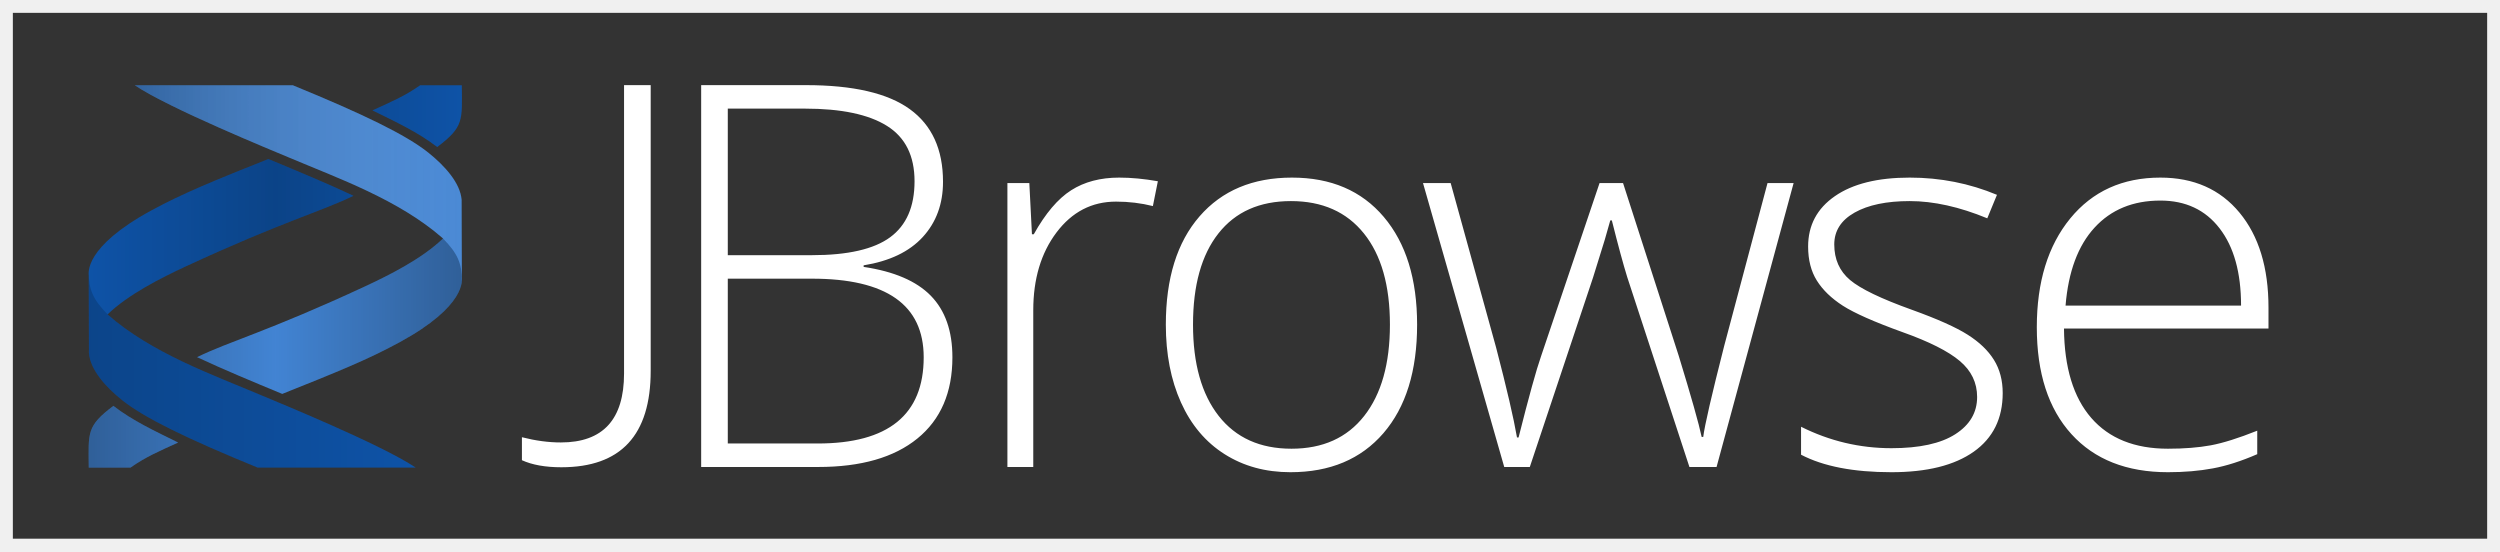
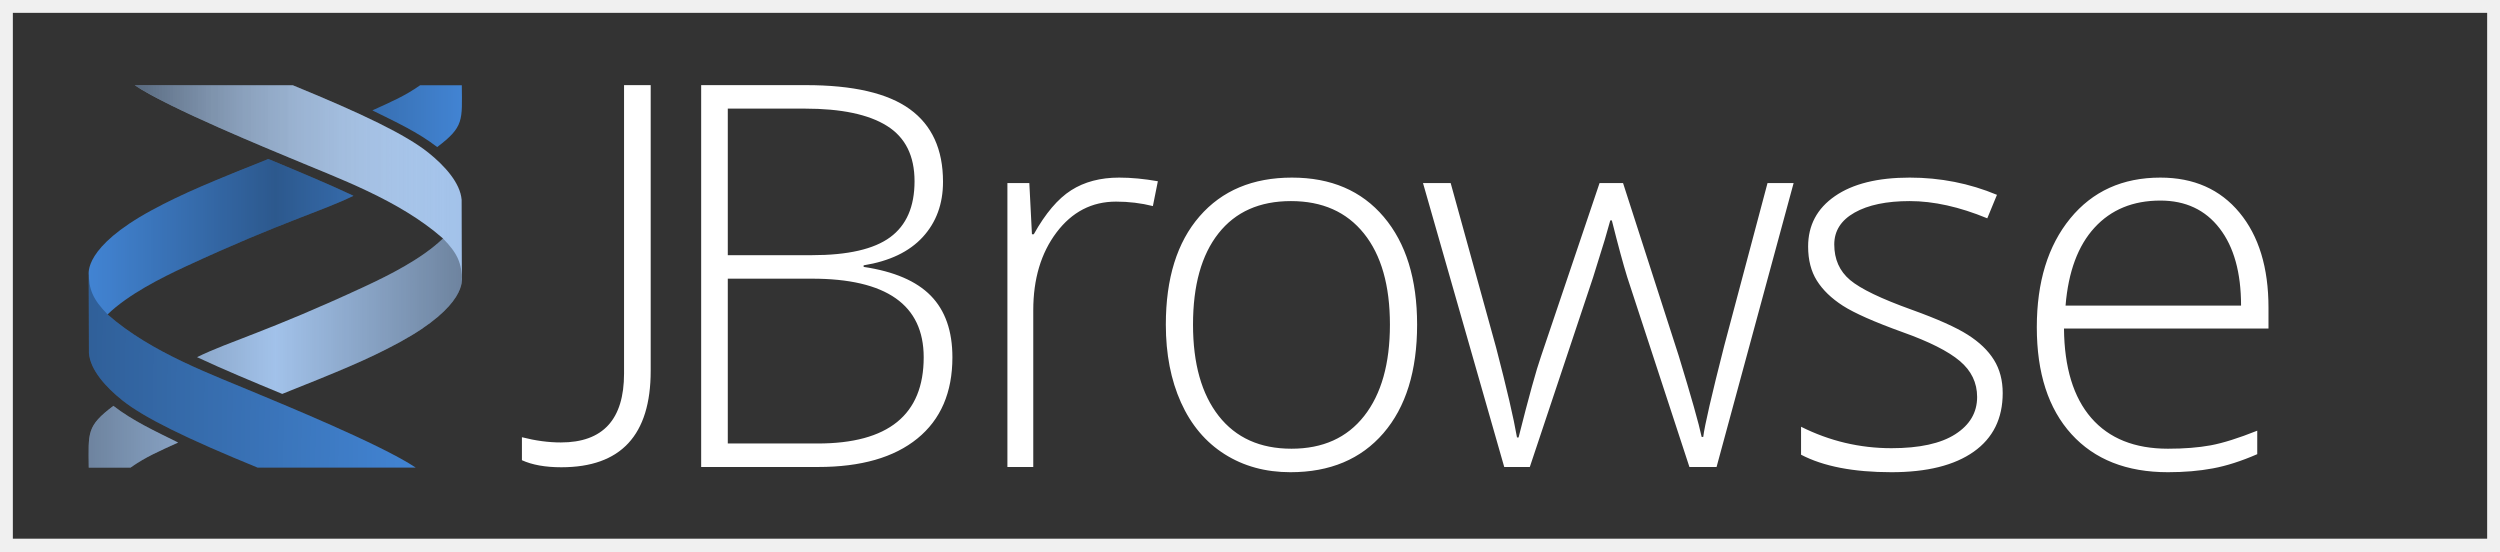
<svg xmlns="http://www.w3.org/2000/svg" xmlns:xlink="http://www.w3.org/1999/xlink" version="1.1" id="svg2" height="214.62" width="972.836">
  <defs id="defs4">
    <linearGradient id="linearGradient5280">
-       <stop offset="0" id="stop5282" stop-color="black" style="stop-color:#ffffff;stop-opacity:0.185;" />
+       <stop offset="0" id="stop5282" stop-color="black" style="stop-color:#ffffff;stop-opacity:0;" />
      <stop offset="1" id="stop5284" stop-opacity="0" stop-color="black" style="stop-color:#000000;stop-opacity:1;" />
    </linearGradient>
    <linearGradient id="linearGradient5216">
      <stop id="stop5228" offset="0" style="stop-color:#000000;stop-opacity:1;" />
      <stop style="stop-color:#000000;stop-opacity:0;" offset="0.5" id="stop5230" />
      <stop style="stop-color:#000000;stop-opacity:1;" offset="1" id="stop5220" />
    </linearGradient>
    <linearGradient y2="21.289" x2="291.488" y1="39.628" x1="291.488" id="linearGradient2930" xlink:href="#linearGradient9251" gradientTransform="scale(0.2608203,3.834057)" gradientUnits="userSpaceOnUse" />
    <linearGradient y2="23.646" x2="332.192" y1="42.122" x1="332.192" id="linearGradient2926" xlink:href="#linearGradient8354" gradientTransform="scale(0.2580895,3.874625)" gradientUnits="userSpaceOnUse" />
    <linearGradient id="linearGradient8354">
      <stop stop-color="black" id="stop8356" offset="0" />
      <stop stop-color="black" stop-opacity="0" id="stop8358" offset="1" />
    </linearGradient>
    <linearGradient id="linearGradient9251">
      <stop stop-color="black" id="stop9253" offset="0" style="stop-color:#000000;stop-opacity:0;" />
      <stop offset="0.5" id="stop5258" stop-color="black" style="stop-color:#000000;stop-opacity:1;" />
      <stop stop-color="black" stop-opacity="0" id="stop9255" offset="1" />
    </linearGradient>
    <linearGradient xlink:href="#linearGradient9251" id="linearGradient5736" gradientUnits="userSpaceOnUse" gradientTransform="matrix(0.2608203,0,0,3.834057,379.1728,-1464.993)" x1="291.488" y1="39.628" x2="291.488" y2="21.289" />
    <linearGradient xlink:href="#linearGradient8354" id="linearGradient5739" gradientUnits="userSpaceOnUse" gradientTransform="matrix(0.2580895,0,0,3.874625,379.1728,-1464.993)" x1="332.192" y1="42.122" x2="332.192" y2="23.646" />
    <filter id="filter5899" y="-0.15" height="1.3" x="-0.15" width="1.3" color-interpolation-filters="sRGB">
      <feTurbulence id="feTurbulence5901" type="fractalNoise" baseFrequency="0.04" numOctaves="5" seed="0" result="result4" />
      <feDisplacementMap in2="result4" id="feDisplacementMap5903" in="SourceGraphic" yChannelSelector="G" xChannelSelector="R" scale="10" result="result3" />
      <feDiffuseLighting id="feDiffuseLighting5905" lighting-color="#e9e6d7" diffuseConstant="1" surfaceScale="2" result="result1" in="result4">
        <feDistantLight id="feDistantLight5907" azimuth="235" elevation="40" />
      </feDiffuseLighting>
      <feComposite in2="result1" id="feComposite5909" operator="in" in="result3" result="result2" />
      <feComposite in2="result1" id="feComposite5911" result="result5" operator="arithmetic" k1="1.7" k2="0" k3="0" k4="0" />
      <feBlend in2="result3" id="feBlend5913" in="result5" mode="normal" />
    </filter>
    <filter id="filter5995" color-interpolation-filters="sRGB">
      <feTurbulence id="feTurbulence5997" type="fractalNoise" numOctaves="5" baseFrequency="0.02" result="result1" />
      <feComposite id="feComposite5999" in2="result1" operator="in" result="result2" in="SourceGraphic" />
      <feColorMatrix id="feColorMatrix6001" result="result3" values="1 0 0 0 0 0 1 0 0 0 0 0 1 0 0 0 0 0 3 -1 " in="result2" />
    </filter>
-     <linearGradient xlink:href="#linearGradient8354" id="linearGradient5256" x1="50.316" y1="161.578" x2="177.594" y2="161.578" gradientUnits="userSpaceOnUse" gradientTransform="translate(0,802.3633)" />
+     <linearGradient xlink:href="#linearGradient8354" id="linearGradient5256" x1="50.316" y1="161.578" x2="177.594" y2="162.98" gradientUnits="userSpaceOnUse" gradientTransform="translate(0,802.3633)" />
    <linearGradient xlink:href="#linearGradient5216" id="linearGradient5266" gradientUnits="userSpaceOnUse" gradientTransform="matrix(-1,0,0,-1,245.904,1052.895)" x1="50.343" y1="95.454" x2="195.588" y2="95.454" />
    <linearGradient xlink:href="#linearGradient5280" id="linearGradient5278" gradientUnits="userSpaceOnUse" gradientTransform="matrix(-1,0,0,-1,245.904,1052.895)" x1="50.316" y1="161.578" x2="177.594" y2="161.578" />
    <linearGradient xlink:href="#linearGradient9251" id="linearGradient5307" gradientUnits="userSpaceOnUse" x1="50.343" y1="95.454" x2="195.588" y2="95.454" />
  </defs>
  <g transform="translate(-15.81967,-820.0533)" id="layer1">
    <rect style="fill:#333333;fill-opacity:1;fill-rule:nonzero;stroke:none" id="rect3353" width="962.836" height="204.62" x="20.82" y="825.053" />
    <flowRoot style="font-size:16px;font-style:normal;font-variant:normal;font-weight:normal;font-stretch:normal;text-indent:0;text-align:start;text-decoration:none;line-height:125%;letter-spacing:0px;word-spacing:0px;text-transform:none;direction:ltr;block-progression:tb;writing-mode:lr-tb;text-anchor:start;baseline-shift:baseline;color:#000000;fill:#333333;fill-opacity:1;fill-rule:nonzero;stroke:none;stroke-width:1px;marker:none;visibility:visible;display:inline;overflow:visible;enable-background:accumulate;font-family:Open Sans;-inkscape-font-specification:Open Sans" id="flowRoot3010" xml:space="preserve" transform="matrix(1.040797,0,0,1.040797,4.37594,-36.57733)">
      <flowRegion id="flowRegion3012">
        <rect y="432.231" x="119.274" height="73.315" width="47.053" id="rect3014" />
      </flowRegion>
      <flowPara id="flowPara3016" />
    </flowRoot>
    <flowRoot style="font-size:16px;font-style:normal;font-variant:normal;font-weight:normal;font-stretch:normal;text-indent:0;text-align:start;text-decoration:none;line-height:125%;letter-spacing:0px;word-spacing:0px;text-transform:none;direction:ltr;block-progression:tb;writing-mode:lr-tb;text-anchor:start;baseline-shift:baseline;color:#000000;fill:#333333;fill-opacity:1;fill-rule:nonzero;stroke:none;stroke-width:1px;marker:none;visibility:visible;display:inline;overflow:visible;enable-background:accumulate;font-family:Open Sans;-inkscape-font-specification:Open Sans" id="flowRoot3018" xml:space="preserve" transform="matrix(1.040797,0,0,1.040797,4.37594,-36.57733)">
      <flowRegion id="flowRegion3020">
        <rect y="506.641" x="167.421" height="108.331" width="155.384" id="rect3022" />
      </flowRegion>
      <flowPara id="flowPara3024" />
    </flowRoot>
    <text xml:space="preserve" style="font-size:16.653px;font-style:normal;font-variant:normal;font-weight:normal;font-stretch:normal;text-indent:0;text-align:start;text-decoration:none;line-height:125%;letter-spacing:0px;word-spacing:0px;text-transform:none;direction:ltr;block-progression:tb;writing-mode:lr-tb;text-anchor:start;baseline-shift:baseline;color:#000000;fill:#333333;fill-opacity:1;fill-rule:nonzero;stroke:none;stroke-width:1px;marker:none;visibility:visible;display:inline;overflow:visible;enable-background:accumulate;font-family:Open Sans;-inkscape-font-specification:Open Sans" x="471.832" y="856.731" id="text2997">
      <tspan id="tspan2999" x="471.832" y="856.731" />
    </text>
-     <path style="fill:#0e53a7;fill-opacity:1;fill-rule:nonzero;stroke:#000000;stroke-width:0;stroke-linejoin:round;stroke-miterlimit:4;stroke-dashoffset:0;marker-start:none;marker-mid:none;marker-end:none" d="m 179.29,853.243 c -6.013,4.221 -11.121,6.379 -18.547,9.759 9.05,4.483 17.708,8.472 25.198,14.272 10.485,-7.907 9.699,-10.33 9.586,-24.031 z M 74.636,901.985 c -26.238,14.294 -24.3,24.371 -24.302,25.343 0.102,9.967 0.009,19.903 0.094,30.13 0.526,6.583 6.626,13.299 12.987,18.374 8.674,6.921 25.355,14.997 52.678,26.191 l 61.511,0 c -13.396,-9.021 -53.79,-25.478 -60.406,-28.28 -18.534,-7.848 -42.336,-16.228 -59.526,-31.33 8.109,-7.841 20.948,-14.279 30.509,-18.718 37.74,-17.504 52.455,-21.22 65.193,-27.46 -10.139,-4.764 -21.634,-9.541 -33.137,-14.311 -20.961,8.397 -32.98,13.186 -45.6,20.062 z" id="path5150" />
-     <path id="path5152" d="m 66.597,1002.022 c 6.013,-4.221 11.121,-6.379 18.547,-9.759 -9.05,-4.483 -17.708,-8.472 -25.198,-14.272 -10.485,7.907 -9.699,10.33 -9.586,24.031 z M 171.251,953.28 c 26.238,-14.294 24.3,-24.371 24.302,-25.343 -0.102,-9.967 -0.009,-19.903 -0.094,-30.13 -0.526,-6.583 -6.626,-13.299 -12.987,-18.374 -8.674,-6.921 -25.355,-14.997 -52.678,-26.191 l -61.511,0 c 13.396,9.021 53.79,25.478 60.406,28.28 18.534,7.848 42.336,16.228 59.526,31.33 -8.109,7.841 -20.948,14.279 -30.509,18.718 -37.74,17.504 -52.455,21.22 -65.193,27.46 10.139,4.764 21.634,9.541 33.137,14.311 20.961,-8.397 32.98,-13.186 45.6,-20.062 z" style="fill:#4284d3;fill-opacity:1;fill-rule:nonzero;stroke:#000000;stroke-width:0;stroke-linejoin:round;stroke-miterlimit:4;stroke-dashoffset:0;marker-start:none;marker-mid:none;marker-end:none" />
-     <text id="text3006" y="1001.773" x="267.62" style="font-size:208.159px;font-style:normal;font-variant:normal;font-weight:300;font-stretch:normal;text-indent:0;text-align:start;text-decoration:none;line-height:125%;letter-spacing:-8.79px;word-spacing:0px;text-transform:none;direction:ltr;block-progression:tb;writing-mode:lr;text-anchor:start;baseline-shift:baseline;color:#000000;fill:#ffffff;fill-opacity:1;fill-rule:nonzero;stroke:none;stroke-width:1px;marker:none;visibility:visible;display:inline;overflow:visible;enable-background:accumulate;font-family:Open Sans;-inkscape-font-specification:Open Sans Light" xml:space="preserve">
-       <tspan dx="0 -4.918 -1.639 0.82 4.098 1.639" dy="0" style="font-size:208.159px;font-style:normal;font-variant:normal;font-weight:300;font-stretch:normal;text-align:start;line-height:125%;letter-spacing:-8.79px;writing-mode:lr;text-anchor:start;fill:#ffffff;fill-opacity:1;font-family:Open Sans;-inkscape-font-specification:Open Sans Light" y="1001.773" x="267.62" id="tspan3008">Browse</tspan>
-     </text>
+     <path style="fill:#4284d3;fill-opacity:1;fill-rule:nonzero;stroke:#000000;stroke-width:0;stroke-linejoin:round;stroke-miterlimit:4;stroke-dashoffset:0;marker-start:none;marker-mid:none;marker-end:none" d="m 179.29,853.243 c -6.013,4.221 -11.121,6.379 -18.547,9.759 9.05,4.483 17.708,8.472 25.198,14.272 10.485,-7.907 9.699,-10.33 9.586,-24.031 z M 74.636,901.985 c -26.238,14.294 -24.3,24.371 -24.302,25.343 0.102,9.967 0.009,19.903 0.094,30.13 0.526,6.583 6.626,13.299 12.987,18.374 8.674,6.921 25.355,14.997 52.678,26.191 l 61.511,0 c -13.396,-9.021 -53.79,-25.478 -60.406,-28.28 -18.534,-7.848 -42.336,-16.228 -59.526,-31.33 8.109,-7.841 20.948,-14.279 30.509,-18.718 37.74,-17.504 52.455,-21.22 65.193,-27.46 -10.139,-4.764 -21.634,-9.541 -33.137,-14.311 -20.961,8.397 -32.98,13.186 -45.6,20.062 z" id="path5150" />
+     <path id="path5152" d="m 66.597,1002.022 c 6.013,-4.221 11.121,-6.379 18.547,-9.759 -9.05,-4.483 -17.708,-8.472 -25.198,-14.272 -10.485,7.907 -9.699,10.33 -9.586,24.031 z M 171.251,953.28 c 26.238,-14.294 24.3,-24.371 24.302,-25.343 -0.102,-9.967 -0.009,-19.903 -0.094,-30.13 -0.526,-6.583 -6.626,-13.299 -12.987,-18.374 -8.674,-6.921 -25.355,-14.997 -52.678,-26.191 l -61.511,0 c 13.396,9.021 53.79,25.478 60.406,28.28 18.534,7.848 42.336,16.228 59.526,31.33 -8.109,7.841 -20.948,14.279 -30.509,18.718 -37.74,17.504 -52.455,21.22 -65.193,27.46 10.139,4.764 21.634,9.541 33.137,14.311 20.961,-8.397 32.98,-13.186 45.6,-20.062 z" style="fill:#a2c2ea;fill-opacity:1;fill-rule:nonzero;stroke:#000000;stroke-width:0;stroke-linejoin:round;stroke-miterlimit:4;stroke-dashoffset:0;marker-start:none;marker-mid:none;marker-end:none" />
    <text xml:space="preserve" style="font-size:16px;font-style:normal;font-variant:normal;font-weight:normal;font-stretch:normal;text-indent:0;text-align:start;text-decoration:none;line-height:125%;letter-spacing:0px;word-spacing:0px;text-transform:none;direction:ltr;block-progression:tb;writing-mode:lr-tb;text-anchor:start;baseline-shift:baseline;color:#000000;fill:#333333;fill-opacity:1;fill-rule:nonzero;stroke:none;stroke-width:1px;marker:none;visibility:visible;display:inline;overflow:visible;enable-background:accumulate;font-family:Open Sans;-inkscape-font-specification:Open Sans" x="445.082" y="-23.77" id="text5332" transform="translate(0,802.3633)">
      <tspan id="tspan5334" x="445.082" y="-23.77" />
    </text>
-     <g style="font-size:208.159px;font-style:normal;font-variant:normal;font-weight:300;font-stretch:normal;text-indent:0;text-align:start;text-decoration:none;line-height:125%;letter-spacing:-8.79px;word-spacing:0px;text-transform:none;direction:ltr;block-progression:tb;writing-mode:lr-tb;text-anchor:start;baseline-shift:baseline;color:#000000;fill:#ffffff;fill-opacity:1;fill-rule:nonzero;stroke:none;stroke-width:1px;marker:none;visibility:visible;display:inline;overflow:visible;enable-background:accumulate;font-family:Open Sans;-inkscape-font-specification:Open Sans Light" id="text5460">
-       <path d="m 234.266,1001.88 c -6.234,-10e-5 -11.35,-0.915 -15.348,-2.744 l 0,-8.944 c 5.285,1.355 10.333,2.033 15.144,2.033 16.398,0 24.597,-8.944 24.597,-26.833 l 0,-112.216 10.367,0 0,111.199 c 0,25.003 -11.587,37.505 -34.761,37.505" style="line-height:125%;fill:#ffffff;marker:none;font-family:Open Sans;-inkscape-font-specification:Open Sans Light" id="path5465" />
+     <g id="g5853">
+       <text xml:space="preserve" style="font-size:208.159px;font-style:normal;font-variant:normal;font-weight:300;font-stretch:normal;text-indent:0;text-align:start;text-decoration:none;line-height:125%;letter-spacing:-8.79px;word-spacing:0px;text-transform:none;direction:ltr;block-progression:tb;writing-mode:lr;text-anchor:start;baseline-shift:baseline;color:#000000;fill:#ffffff;fill-opacity:1;fill-rule:nonzero;stroke:none;stroke-width:1px;marker:none;visibility:visible;display:inline;overflow:visible;enable-background:accumulate;font-family:Open Sans;-inkscape-font-specification:Open Sans Light" x="267.62" y="1001.773" id="text3006">
+         <tspan id="tspan3008" x="267.62" y="1001.773" style="font-size:208.159px;font-style:normal;font-variant:normal;font-weight:300;font-stretch:normal;text-align:start;line-height:125%;letter-spacing:-8.79px;writing-mode:lr;text-anchor:start;fill:#ffffff;fill-opacity:1;font-family:Open Sans;-inkscape-font-specification:Open Sans Light" dy="0" dx="0 -4.918 -1.639 0.82 4.098 1.639">Browse</tspan>
+       </text>
+       <g id="text5460" style="font-size:208.159px;font-style:normal;font-variant:normal;font-weight:300;font-stretch:normal;text-indent:0;text-align:start;text-decoration:none;line-height:125%;letter-spacing:-8.79px;word-spacing:0px;text-transform:none;direction:ltr;block-progression:tb;writing-mode:lr-tb;text-anchor:start;baseline-shift:baseline;color:#000000;fill:#ffffff;fill-opacity:1;fill-rule:nonzero;stroke:none;stroke-width:1px;marker:none;visibility:visible;display:inline;overflow:visible;enable-background:accumulate;font-family:Open Sans;-inkscape-font-specification:Open Sans Light">
+         <path id="path5465" style="line-height:125%;fill:#ffffff;marker:none;font-family:Open Sans;-inkscape-font-specification:Open Sans Light" d="m 234.266,1001.88 c -6.234,-10e-5 -11.35,-0.915 -15.348,-2.744 l 0,-8.944 c 5.285,1.355 10.333,2.033 15.144,2.033 16.398,0 24.597,-8.944 24.597,-26.833 l 0,-112.216 10.367,0 0,111.199 c 0,25.003 -11.587,37.505 -34.761,37.505" />
+       </g>
    </g>
  </g>
  <g id="layer2" style="opacity:0.5;display:inline" transform="translate(-15.81967,-17.68999)">
-     <path style="opacity:0.378;fill:url(#linearGradient5307);fill-opacity:1;fill-rule:nonzero;stroke:#000000;stroke-width:0;stroke-linejoin:round;stroke-miterlimit:4;stroke-dashoffset:0;marker-start:none;marker-mid:none;marker-end:none" d="m 179.281,50.875 c -6.013,4.221 -11.105,6.371 -18.531,9.75 9.05,4.483 17.697,8.481 25.188,14.281 10.485,-7.907 9.707,-10.331 9.594,-24.031 l -16.25,0 z M 120.25,79.562 C 99.289,87.96 87.246,92.749 74.625,99.625 c -21.151,11.523 -23.974,20.3 -24.281,23.781 -0.002,0.028 0.002,0.067 0,0.094 0.012,6.816 1.554,10.61 7.344,16.531 0.005,0.005 0.026,-0.005 0.031,0 8.111,-7.827 20.921,-14.254 30.469,-18.688 37.74,-17.504 52.45,-21.228 65.188,-27.469 -10.139,-4.764 -21.622,-9.543 -33.125,-14.312 z" id="path5170" />
-     <path transform="translate(0,-802.3633)" style="opacity:0.35;fill:url(#linearGradient5256);fill-opacity:1;fill-rule:nonzero;stroke:#000000;stroke-width:0;stroke-linejoin:round;stroke-miterlimit:4;stroke-dashoffset:0;marker-start:none;marker-mid:none;marker-end:none" d="m 50.344,925.863 c -0.062,0.79 2.03e-4,1.286 0,1.469 0.102,9.967 0.01,19.899 0.094,30.125 0.526,6.583 6.609,13.3 12.969,18.375 8.674,6.921 25.365,14.994 52.688,26.187 l 61.5,0 c -13.396,-9.021 -53.79,-25.48 -60.406,-28.281 -18.534,-7.848 -42.31,-16.211 -59.5,-31.312 0.005,-0.005 -0.005,-0.026 0,-0.031 -5.79,-5.921 -7.332,-9.715 -7.344,-16.531 z" id="path5234" />
-     <path transform="translate(0,-802.3633)" id="path5262" d="m 66.623,1002.019 c 6.013,-4.221 11.105,-6.371 18.531,-9.75 -9.05,-4.483 -17.697,-8.481 -25.188,-14.281 -10.485,7.907 -9.707,10.331 -9.594,24.031 l 16.25,0 z m 59.031,-28.688 c 20.961,-8.397 33.004,-13.187 45.625,-20.062 21.151,-11.523 23.974,-20.3 24.281,-23.781 0.002,-0.028 -0.002,-0.067 0,-0.094 -0.012,-6.816 -1.554,-10.61 -7.344,-16.531 -0.005,-0.005 -0.026,0.005 -0.031,0 -8.111,7.827 -20.921,14.254 -30.469,18.688 -37.74,17.504 -52.45,21.228 -65.188,27.469 10.139,4.764 21.622,9.543 33.125,14.312 z" style="opacity:0.552;fill:url(#linearGradient5266);fill-opacity:1;fill-rule:nonzero;stroke:#000000;stroke-width:0;stroke-linejoin:round;stroke-miterlimit:4;stroke-dashoffset:0;marker-start:none;marker-mid:none;marker-end:none" />
-     <path transform="translate(0,-802.3633)" id="path5264" d="m 195.56,929.394 c 0.062,-0.79 -2e-4,-1.286 0,-1.469 -0.102,-9.967 -0.01,-19.899 -0.094,-30.125 -0.526,-6.583 -6.609,-13.3 -12.969,-18.375 -8.674,-6.921 -25.365,-14.994 -52.688,-26.187 l -61.5,0 c 13.396,9.021 53.79,25.48 60.406,28.281 18.534,7.848 42.31,16.211 59.5,31.312 -0.005,0.005 0.005,0.026 0,0.031 5.79,5.921 7.332,9.715 7.344,16.531 z" style="opacity:0.483;fill:url(#linearGradient5278);fill-opacity:1;fill-rule:nonzero;stroke:#000000;stroke-width:0;stroke-linejoin:round;stroke-miterlimit:4;stroke-dashoffset:0;marker-start:none;marker-mid:none;marker-end:none" />
+     <path style="opacity:0.657;fill:url(#linearGradient5307);fill-opacity:1;fill-rule:nonzero;stroke:#000000;stroke-width:0;stroke-linejoin:round;stroke-miterlimit:4;stroke-dashoffset:0;marker-start:none;marker-mid:none;marker-end:none" d="m 179.281,50.875 c -6.013,4.221 -11.105,6.371 -18.531,9.75 9.05,4.483 17.697,8.481 25.188,14.281 10.485,-7.907 9.707,-10.331 9.594,-24.031 l -16.25,0 z M 120.25,79.562 C 99.289,87.96 87.246,92.749 74.625,99.625 c -21.151,11.523 -23.974,20.3 -24.281,23.781 -0.002,0.028 0.002,0.067 0,0.094 0.012,6.816 1.554,10.61 7.344,16.531 0.005,0.005 0.026,-0.005 0.031,0 8.111,-7.827 20.921,-14.254 30.469,-18.688 37.74,-17.504 52.45,-21.228 65.188,-27.469 -10.139,-4.764 -21.622,-9.543 -33.125,-14.312 z" id="path5170" />
+     <path transform="translate(0,-802.3633)" style="opacity:0.548;fill:url(#linearGradient5256);fill-opacity:1;fill-rule:nonzero;stroke:#000000;stroke-width:0;stroke-linejoin:round;stroke-miterlimit:4;stroke-dashoffset:0;marker-start:none;marker-mid:none;marker-end:none" d="m 50.344,925.863 c -0.062,0.79 2.03e-4,1.286 0,1.469 0.102,9.967 0.01,19.899 0.094,30.125 0.526,6.583 6.609,13.3 12.969,18.375 8.674,6.921 25.365,14.994 52.688,26.187 l 61.5,0 c -13.396,-9.021 -53.79,-25.48 -60.406,-28.281 -18.534,-7.848 -42.31,-16.211 -59.5,-31.312 0.005,-0.005 -0.005,-0.026 0,-0.031 -5.79,-5.921 -7.332,-9.715 -7.344,-16.531 z" id="path5234" />
+     <path transform="translate(0,-802.3633)" id="path5262" d="m 66.623,1002.019 c 6.013,-4.221 11.105,-6.371 18.531,-9.75 -9.05,-4.483 -17.697,-8.481 -25.188,-14.281 -10.485,7.907 -9.707,10.331 -9.594,24.031 l 16.25,0 z m 59.031,-28.688 c 20.961,-8.397 33.004,-13.187 45.625,-20.062 21.151,-11.523 23.974,-20.3 24.281,-23.781 0.002,-0.028 -0.002,-0.067 0,-0.094 -0.012,-6.816 -1.554,-10.61 -7.344,-16.531 -0.005,-0.005 -0.026,0.005 -0.031,0 -8.111,7.827 -20.921,14.254 -30.469,18.688 -37.74,17.504 -52.45,21.228 -65.188,27.469 10.139,4.764 21.622,9.543 33.125,14.312 z" style="opacity:0.643;fill:url(#linearGradient5266);fill-opacity:1;fill-rule:nonzero;stroke:#000000;stroke-width:0;stroke-linejoin:round;stroke-miterlimit:4;stroke-dashoffset:0;marker-start:none;marker-mid:none;marker-end:none" />
+     <path id="path5264" d="m 195.56,929.394 c 0.062,-0.79 -2e-4,-1.286 0,-1.469 -0.102,-9.967 -0.01,-19.899 -0.094,-30.125 -0.526,-6.583 -6.609,-13.3 -12.969,-18.375 -8.674,-6.921 -25.365,-14.994 -52.688,-26.187 l -61.5,0 c 13.396,9.021 53.79,25.48 60.406,28.281 18.534,7.848 42.31,16.211 59.5,31.312 -0.005,0.005 0.005,0.026 0,0.031 5.79,5.921 7.332,9.715 7.344,16.531 z" style="opacity:0.922;fill:url(#linearGradient5278);fill-opacity:1;fill-rule:nonzero;stroke:#000000;stroke-width:0;stroke-linejoin:round;stroke-miterlimit:4;stroke-dashoffset:0;marker-start:none;marker-mid:none;marker-end:none" transform="translate(0,-802.3633)" />
  </g>
</svg>
